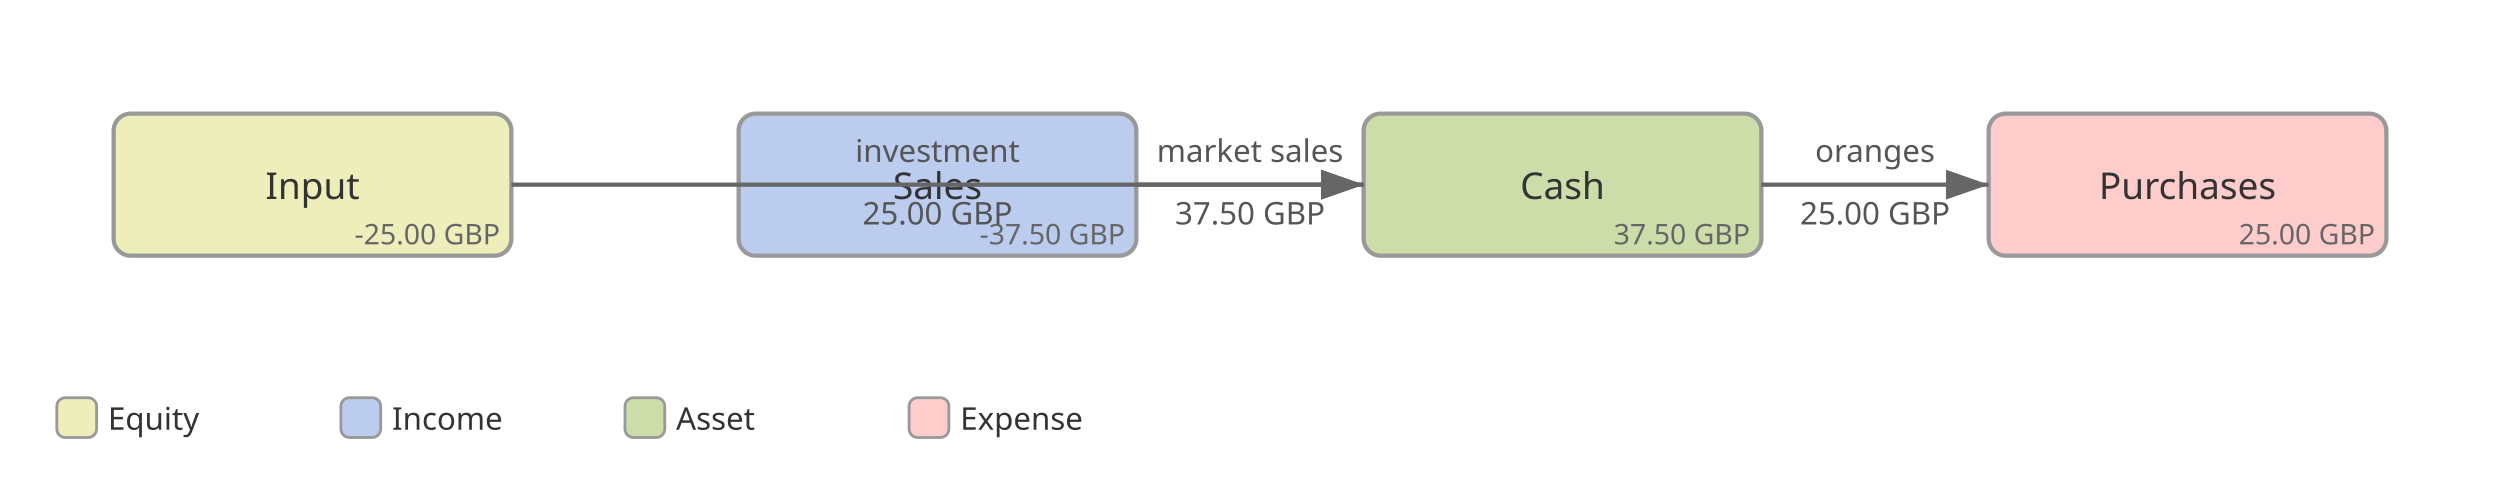
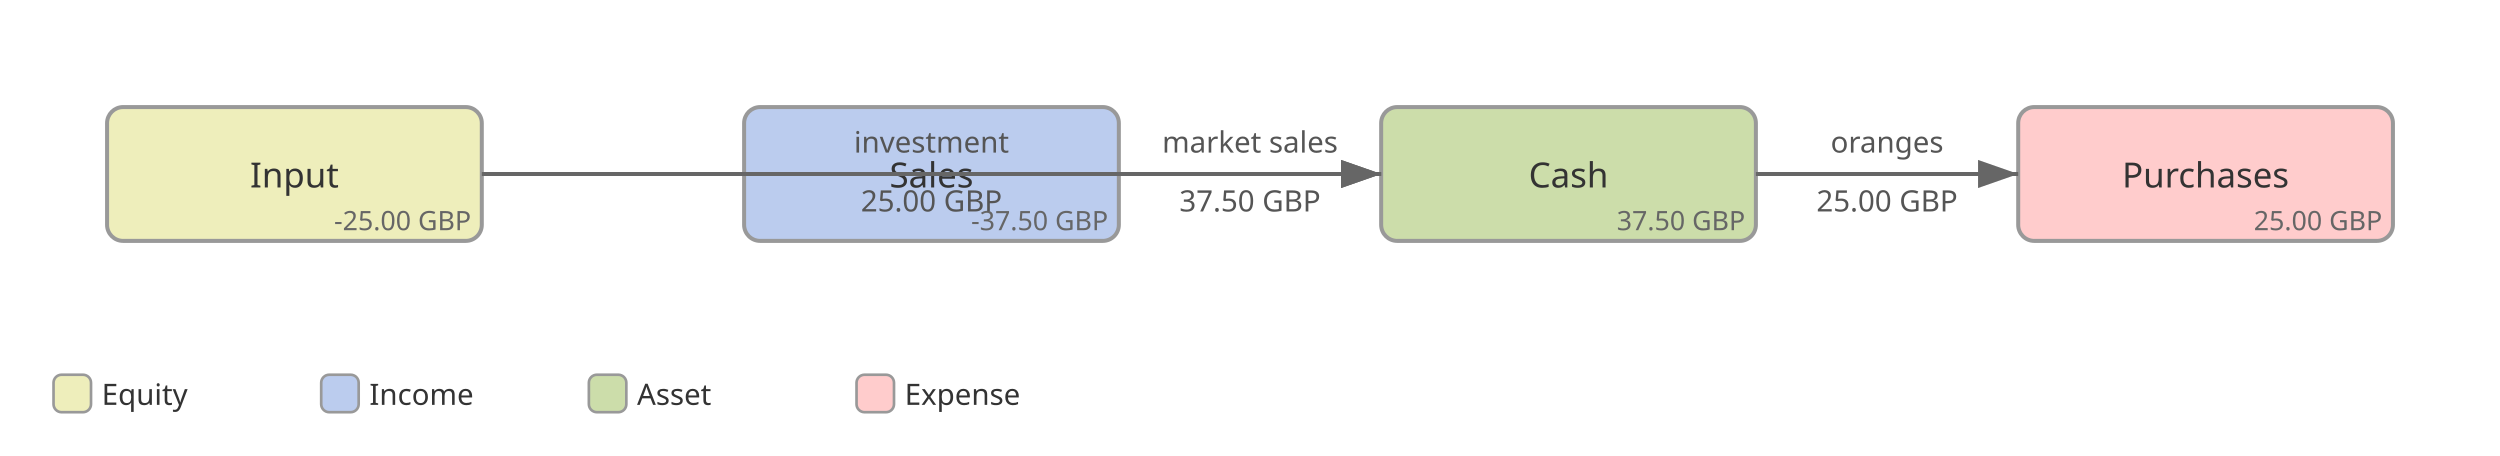
- <svg xmlns="http://www.w3.org/2000/svg" viewBox="0 0 880 170" width="880" height="170">
+ <svg xmlns="http://www.w3.org/2000/svg" viewBox="0 0 934 170" width="934" height="170">
  <defs>
    <marker id="arrowhead" markerWidth="10" markerHeight="7" refX="10" refY="3.5" orient="auto">
      <polygon points="0 0, 10 3.5, 0 7" fill="#666" />
    </marker>
  </defs>
  <style>
  .node rect { stroke: #999; stroke-width: 1.5; rx: 6; ry: 6; }
  .node text { font-family: sans-serif; font-size: 13px; fill: #333; text-anchor: middle; dominant-baseline: central; }
  .node .balance { font-size: 10px; fill: #666; text-anchor: end; dominant-baseline: auto; }
  .edge path { fill: none; stroke: #666; stroke-width: 1.5; marker-end: url(#arrowhead); }
  .edge text { font-family: sans-serif; font-size: 11px; fill: #555; text-anchor: middle; }
  .legend text { font-family: sans-serif; font-size: 11px; fill: #333; dominant-baseline: central; }
  .legend rect { stroke: #999; stroke-width: 1; rx: 3; ry: 3; }
</style>
  <g class="node" transform="translate(40,40)">
    <rect width="140" height="50" fill="#EEB" />
    <text x="70" y="25">Input</text>
    <text class="balance" x="140" y="50" dx="-4" dy="-4">-25.00 GBP</text>
  </g>
-   <g class="node" transform="translate(260,40)">
+   <g class="node" transform="translate(278,40)">
    <rect width="140" height="50" fill="#BCE" />
    <text x="70" y="25">Sales</text>
    <text class="balance" x="140" y="50" dx="-4" dy="-4">-37.50 GBP</text>
  </g>
-   <g class="node" transform="translate(480,40)">
+   <g class="node" transform="translate(516,40)">
    <rect width="140" height="50" fill="#CDA" />
    <text x="70" y="25">Cash</text>
    <text class="balance" x="140" y="50" dx="-4" dy="-4">37.50 GBP</text>
  </g>
-   <g class="node" transform="translate(700,40)">
+   <g class="node" transform="translate(754,40)">
    <rect width="140" height="50" fill="#FCC" />
    <text x="70" y="25">Purchases</text>
    <text class="balance" x="140" y="50" dx="-4" dy="-4">25.00 GBP</text>
  </g>
  <g class="edge">
-     <path d="M180.0,65.0 C330.0,65.0 330.0,65.0 480.0,65.0" />
-     <text x="330" y="57">investment</text>
-     <text x="330" y="79">25.00 GBP</text>
+     <path d="M180.0,65.0 C348.0,65.0 348.0,65.0 516.0,65.0" />
+     <text x="348" y="57">investment</text>
+     <text x="348" y="79">25.00 GBP</text>
  </g>
  <g class="edge">
-     <path d="M620.0,65.0 C660.0,65.0 660.0,65.0 700.0,65.0" />
-     <text x="660" y="57">oranges</text>
-     <text x="660" y="79">25.00 GBP</text>
+     <path d="M656.0,65.0 C705.0,65.0 705.0,65.0 754.0,65.0" />
+     <text x="705" y="57">oranges</text>
+     <text x="705" y="79">25.00 GBP</text>
  </g>
  <g class="edge">
-     <path d="M400.0,65.0 C440.0,65.0 440.0,65.0 480.0,65.0" />
-     <text x="440" y="57">market sales</text>
-     <text x="440" y="79">37.50 GBP</text>
+     <path d="M418.0,65.0 C467.0,65.0 467.0,65.0 516.0,65.0" />
+     <text x="467" y="57">market sales</text>
+     <text x="467" y="79">37.50 GBP</text>
  </g>
  <g class="legend" transform="translate(20,170)" dy="-30">
    <rect x="0" y="-30" width="14" height="14" fill="#EEB" />
    <text x="18" y="-23">Equity</text>
    <rect x="100" y="-30" width="14" height="14" fill="#BCE" />
    <text x="118" y="-23">Income</text>
    <rect x="200" y="-30" width="14" height="14" fill="#CDA" />
    <text x="218" y="-23">Asset</text>
    <rect x="300" y="-30" width="14" height="14" fill="#FCC" />
    <text x="318" y="-23">Expense</text>
  </g>
</svg>
